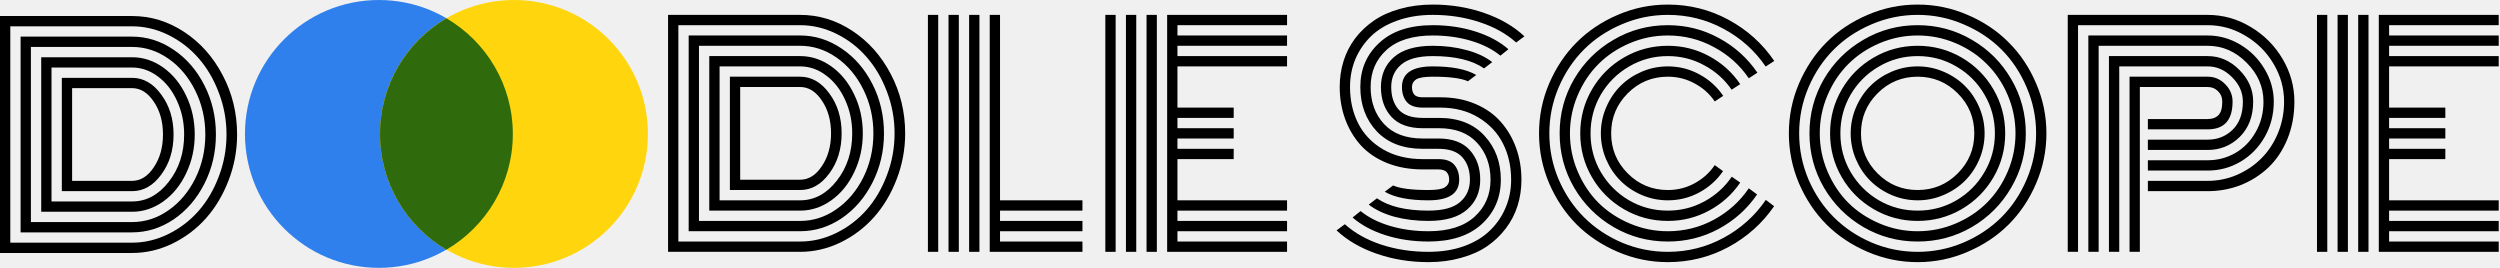
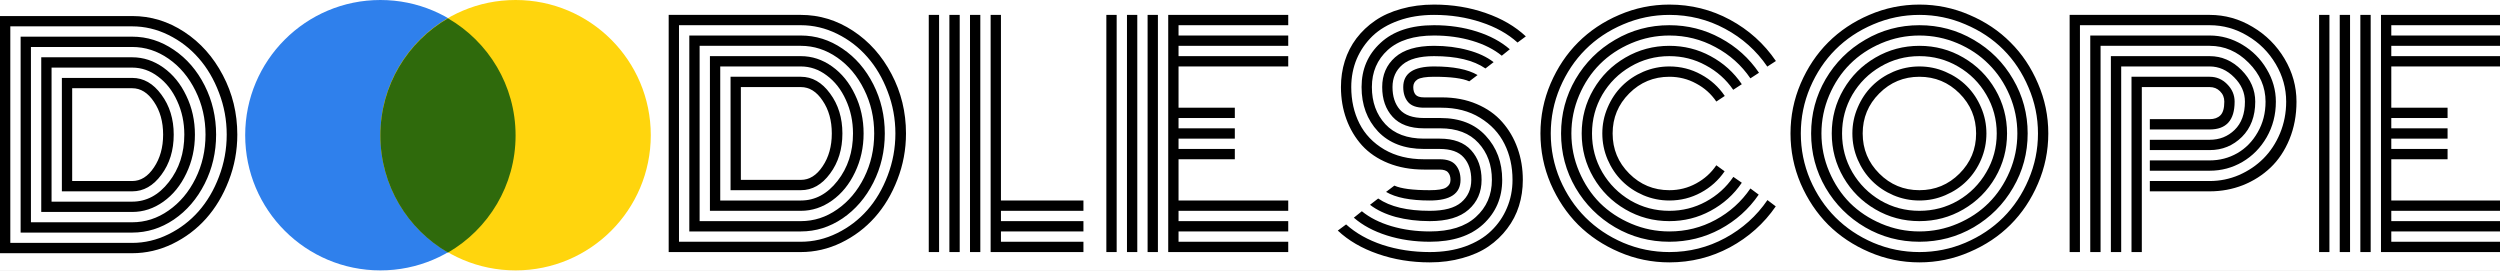
- <svg xmlns="http://www.w3.org/2000/svg" width="1092" height="117" viewBox="0 0 1092 117" fill="none">
-   <path d="M1034.56 110H1030.06V6.5H1034.56V110ZM1025.56 110H1021.06V6.5H1025.56V110ZM1016.56 110H1012.06V6.5H1016.56V110ZM1043.56 87.5H1091.44V92H1043.56V96.5H1091.44V101H1043.56V105.5H1091.44V110H1039.06V6.5H1091.44V11H1043.56V15.5H1091.44V20H1043.56V24.5H1091.44V29H1043.56V47H1068.12V51.5H1043.56V56H1068.12V60.5H1043.56V65H1068.12V69.5H1043.56V87.5Z" fill="black" />
-   <path d="M938.188 61H964.312C968.604 61 972.229 59.562 975.188 56.688C978.188 53.771 979.688 49.667 979.688 44.375C979.688 40.417 978.125 36.875 975 33.75C971.875 30.583 968.312 29 964.312 29H925.688V110H921.188V24.5H964.312C969.562 24.5 974.188 26.521 978.188 30.562C982.188 34.604 984.188 39.208 984.188 44.375C984.188 50.75 982.25 55.875 978.375 59.75C974.5 63.583 969.812 65.5 964.312 65.5H938.188V61ZM938.188 70H964.312C968.646 70 972.646 68.958 976.312 66.875C980.021 64.75 983 61.708 985.25 57.75C987.542 53.792 988.688 49.333 988.688 44.375C988.688 37.958 986.229 32.292 981.312 27.375C976.438 22.458 970.771 20 964.312 20H916.688V110H912.188V15.5H964.312C969.354 15.5 974.104 16.833 978.562 19.5C983.021 22.167 986.562 25.729 989.188 30.188C991.854 34.646 993.188 39.375 993.188 44.375C993.188 50.042 991.854 55.208 989.188 59.875C986.521 64.5 982.979 68.104 978.562 70.688C974.188 73.229 969.438 74.5 964.312 74.5H938.188V70ZM938.188 79H964.312C968.771 79 973.042 78.125 977.125 76.375C981.208 74.583 984.75 72.188 987.75 69.188C990.792 66.146 993.208 62.479 995 58.188C996.792 53.854 997.688 49.25 997.688 44.375C997.688 38.542 996.167 33.062 993.125 27.938C990.083 22.771 985.979 18.667 980.812 15.625C975.688 12.542 970.188 11 964.312 11H907.688V110H903.188V6.5H964.312C970.979 6.5 977.229 8.25 983.062 11.75C988.896 15.208 993.542 19.854 997 25.688C1000.46 31.521 1002.19 37.75 1002.19 44.375C1002.19 50.292 1001.17 55.75 999.125 60.75C997.083 65.708 994.333 69.833 990.875 73.125C987.417 76.417 983.396 78.979 978.812 80.812C974.229 82.604 969.396 83.5 964.312 83.5H938.188V79ZM934.688 110H930.188V33.5H964.312C967.271 33.5 969.812 34.583 971.938 36.75C974.104 38.917 975.188 41.458 975.188 44.375C975.188 52.458 971.562 56.5 964.312 56.5H938.188V52H964.312C966.312 52 967.875 51.438 969 50.312C970.125 49.188 970.688 47.208 970.688 44.375C970.688 42.542 970.062 41.021 968.812 39.812C967.604 38.604 966.104 38 964.312 38H934.688V110Z" fill="black" />
-   <path d="M820.125 40.75C815.292 45.583 812.875 51.417 812.875 58.25C812.875 65.083 815.292 70.917 820.125 75.75C824.958 80.583 830.792 83 837.625 83C844.458 83 850.292 80.583 855.125 75.75C859.958 70.917 862.375 65.083 862.375 58.25C862.375 51.417 859.958 45.583 855.125 40.75C850.292 35.917 844.458 33.5 837.625 33.5C830.792 33.5 824.958 35.917 820.125 40.75ZM810.688 69.625C809.146 66 808.375 62.208 808.375 58.25C808.375 54.292 809.146 50.521 810.688 46.938C812.229 43.312 814.312 40.188 816.938 37.562C819.562 34.938 822.667 32.854 826.25 31.312C829.875 29.771 833.667 29 837.625 29C841.583 29 845.354 29.771 848.938 31.312C852.562 32.854 855.688 34.938 858.312 37.562C860.938 40.188 863.021 43.312 864.562 46.938C866.104 50.521 866.875 54.292 866.875 58.25C866.875 62.208 866.104 66 864.562 69.625C863.021 73.208 860.938 76.312 858.312 78.938C855.688 81.562 852.562 83.646 848.938 85.188C845.354 86.729 841.583 87.5 837.625 87.5C833.667 87.5 829.875 86.729 826.25 85.188C822.667 83.646 819.562 81.562 816.938 78.938C814.312 76.312 812.229 73.208 810.688 69.625ZM808.375 41.312C805.375 46.479 803.875 52.125 803.875 58.25C803.875 64.375 805.375 70.021 808.375 75.188C811.417 80.354 815.521 84.458 820.688 87.5C825.854 90.5 831.5 92 837.625 92C843.75 92 849.396 90.5 854.562 87.5C859.729 84.458 863.812 80.354 866.812 75.188C869.854 70.021 871.375 64.375 871.375 58.25C871.375 52.125 869.854 46.479 866.812 41.312C863.812 36.146 859.729 32.062 854.562 29.062C849.396 26.021 843.75 24.5 837.625 24.5C831.5 24.5 825.854 26.021 820.688 29.062C815.521 32.062 811.417 36.146 808.375 41.312ZM804.5 77.438C801.083 71.562 799.375 65.167 799.375 58.25C799.375 51.333 801.083 44.938 804.5 39.062C807.917 33.188 812.562 28.542 818.438 25.125C824.312 21.708 830.708 20 837.625 20C844.542 20 850.938 21.708 856.812 25.125C862.688 28.542 867.333 33.188 870.75 39.062C874.167 44.938 875.875 51.333 875.875 58.25C875.875 65.167 874.167 71.562 870.75 77.438C867.333 83.312 862.688 87.958 856.812 91.375C850.938 94.792 844.542 96.5 837.625 96.5C830.708 96.5 824.312 94.792 818.438 91.375C812.562 87.958 807.917 83.312 804.5 77.438ZM798.25 41.625C796 46.917 794.875 52.458 794.875 58.25C794.875 64.042 796 69.583 798.25 74.875C800.5 80.167 803.521 84.729 807.312 88.562C811.146 92.354 815.708 95.375 821 97.625C826.292 99.875 831.833 101 837.625 101C843.417 101 848.958 99.875 854.25 97.625C859.542 95.375 864.083 92.354 867.875 88.562C871.708 84.729 874.75 80.167 877 74.875C879.25 69.583 880.375 64.042 880.375 58.25C880.375 52.458 879.25 46.917 877 41.625C874.75 36.333 871.708 31.792 867.875 28C864.083 24.167 859.542 21.125 854.25 18.875C848.958 16.625 843.417 15.5 837.625 15.5C831.833 15.5 826.292 16.625 821 18.875C815.708 21.125 811.146 24.167 807.312 28C803.521 31.792 800.5 36.333 798.25 41.625ZM796.688 81.938C792.479 74.688 790.375 66.792 790.375 58.25C790.375 49.708 792.479 41.812 796.688 34.562C800.938 27.312 806.688 21.583 813.938 17.375C821.188 13.125 829.083 11 837.625 11C846.167 11 854.062 13.125 861.312 17.375C868.562 21.583 874.292 27.312 878.5 34.562C882.75 41.812 884.875 49.708 884.875 58.25C884.875 66.792 882.75 74.688 878.5 81.938C874.292 89.188 868.562 94.938 861.312 99.188C854.062 103.396 846.167 105.5 837.625 105.5C829.083 105.5 821.188 103.396 813.938 99.188C806.688 94.938 800.938 89.188 796.688 81.938ZM789.938 38.188C787.229 44.562 785.875 51.25 785.875 58.25C785.875 65.25 787.229 71.958 789.938 78.375C792.688 84.75 796.375 90.25 801 94.875C805.625 99.5 811.125 103.188 817.5 105.938C823.917 108.646 830.625 110 837.625 110C844.625 110 851.312 108.646 857.688 105.938C864.104 103.188 869.625 99.5 874.25 94.875C878.875 90.25 882.542 84.75 885.25 78.375C888 71.958 889.375 65.25 889.375 58.25C889.375 51.25 888 44.562 885.25 38.188C882.542 31.771 878.875 26.25 874.25 21.625C869.625 17 864.104 13.333 857.688 10.625C851.312 7.875 844.625 6.5 837.625 6.5C830.625 6.5 823.917 7.875 817.5 10.625C811.125 13.333 805.625 17 801 21.625C796.375 26.25 792.688 31.771 789.938 38.188ZM785.812 80.125C782.854 73.167 781.375 65.875 781.375 58.25C781.375 50.625 782.854 43.354 785.812 36.438C788.812 29.479 792.812 23.5 797.812 18.5C802.854 13.458 808.833 9.458 815.75 6.5C822.708 3.5 830 2 837.625 2C845.25 2 852.521 3.5 859.438 6.5C866.396 9.458 872.375 13.458 877.375 18.5C882.417 23.5 886.417 29.479 889.375 36.438C892.375 43.354 893.875 50.625 893.875 58.25C893.875 65.875 892.375 73.167 889.375 80.125C886.417 87.042 882.417 93.021 877.375 98.062C872.375 103.062 866.396 107.042 859.438 110C852.521 113 845.25 114.5 837.625 114.5C830 114.5 822.708 113 815.75 110C808.833 107.042 802.854 103.062 797.812 98.062C792.812 93.021 788.812 87.042 785.812 80.125Z" fill="black" />
-   <path d="M752.688 41.875L749 44.312C746.75 40.979 743.812 38.354 740.188 36.438C736.604 34.479 732.708 33.5 728.5 33.5C721.667 33.5 715.833 35.917 711 40.75C706.167 45.583 703.75 51.417 703.75 58.25C703.75 65.083 706.167 70.917 711 75.75C715.833 80.583 721.667 83 728.5 83C732.708 83 736.604 82.021 740.188 80.062C743.812 78.104 746.75 75.458 749 72.125L752.625 74.75C749.958 78.667 746.5 81.771 742.25 84.062C738 86.354 733.417 87.5 728.5 87.5C724.542 87.5 720.75 86.729 717.125 85.188C713.542 83.646 710.438 81.562 707.812 78.938C705.188 76.312 703.104 73.208 701.562 69.625C700.021 66 699.25 62.208 699.25 58.25C699.25 54.292 700.021 50.521 701.562 46.938C703.104 43.312 705.188 40.188 707.812 37.562C710.438 34.938 713.542 32.854 717.125 31.312C720.75 29.771 724.542 29 728.5 29C733.458 29 738.062 30.167 742.312 32.5C746.562 34.792 750.021 37.917 752.688 41.875ZM760.125 36.75L756.375 39.188C753.292 34.688 749.292 31.125 744.375 28.5C739.5 25.833 734.208 24.5 728.5 24.5C722.375 24.5 716.729 26.021 711.562 29.062C706.396 32.062 702.292 36.146 699.25 41.312C696.25 46.479 694.75 52.125 694.75 58.25C694.75 64.375 696.25 70.021 699.25 75.188C702.292 80.354 706.396 84.458 711.562 87.5C716.729 90.5 722.375 92 728.5 92C734.208 92 739.521 90.667 744.438 88C749.354 85.333 753.354 81.729 756.438 77.188L760.125 79.75C756.625 84.917 752.083 89 746.5 92C740.958 95 734.958 96.5 728.5 96.5C721.583 96.5 715.188 94.792 709.312 91.375C703.438 87.958 698.792 83.312 695.375 77.438C691.958 71.562 690.25 65.167 690.25 58.25C690.25 51.333 691.958 44.938 695.375 39.062C698.792 33.188 703.438 28.542 709.312 25.125C715.188 21.708 721.583 20 728.5 20C734.958 20 740.958 21.5 746.5 24.5C752.083 27.5 756.625 31.583 760.125 36.75ZM767.625 31.75L763.875 34.188C759.958 28.438 754.875 23.896 748.625 20.562C742.417 17.188 735.708 15.5 728.5 15.5C722.708 15.5 717.167 16.625 711.875 18.875C706.583 21.125 702.021 24.167 698.188 28C694.396 31.792 691.375 36.333 689.125 41.625C686.875 46.917 685.75 52.458 685.75 58.25C685.75 64.042 686.875 69.583 689.125 74.875C691.375 80.167 694.396 84.729 698.188 88.562C702.021 92.354 706.583 95.375 711.875 97.625C717.167 99.875 722.708 101 728.5 101C735.75 101 742.479 99.312 748.688 95.938C754.896 92.562 759.958 88 763.875 82.25L767.5 84.938C763.167 91.271 757.562 96.292 750.688 100C743.854 103.667 736.458 105.5 728.5 105.5C719.958 105.5 712.062 103.396 704.812 99.188C697.562 94.938 691.812 89.188 687.562 81.938C683.354 74.688 681.25 66.792 681.25 58.25C681.25 49.708 683.354 41.812 687.562 34.562C691.812 27.312 697.562 21.583 704.812 17.375C712.062 13.125 719.958 11 728.5 11C736.5 11 743.938 12.875 750.812 16.625C757.688 20.333 763.292 25.375 767.625 31.75ZM775 26.625L771.25 29.062C766.5 22.104 760.354 16.604 752.812 12.562C745.312 8.521 737.208 6.5 728.5 6.5C721.5 6.5 714.792 7.875 708.375 10.625C702 13.333 696.5 17 691.875 21.625C687.25 26.25 683.562 31.771 680.812 38.188C678.104 44.562 676.75 51.25 676.75 58.25C676.75 65.25 678.104 71.958 680.812 78.375C683.562 84.75 687.25 90.25 691.875 94.875C696.5 99.5 702 103.188 708.375 105.938C714.792 108.646 721.5 110 728.5 110C737.208 110 745.333 107.958 752.875 103.875C760.417 99.792 766.562 94.271 771.312 87.312L774.938 90.062C769.771 97.562 763.104 103.521 754.938 107.938C746.771 112.312 737.958 114.5 728.5 114.5C720.875 114.5 713.583 113 706.625 110C699.708 107.042 693.729 103.062 688.688 98.062C683.688 93.021 679.688 87.042 676.688 80.125C673.729 73.167 672.25 65.875 672.25 58.25C672.25 50.625 673.729 43.354 676.688 36.438C679.688 29.479 683.688 23.5 688.688 18.5C693.729 13.458 699.708 9.458 706.625 6.5C713.583 3.5 720.875 2 728.5 2C738 2 746.833 4.208 755 8.625C763.167 13.042 769.833 19.042 775 26.625Z" fill="black" />
-   <path d="M629 47H621.438C618.229 47 615.917 46.188 614.5 44.562C613.083 42.896 612.375 40.708 612.375 38C612.375 32 616.854 29 625.812 29C634.229 29 640.562 30.25 644.812 32.75L641.188 35.5C638.271 34.167 633.146 33.5 625.812 33.5C622.229 33.5 619.812 33.896 618.562 34.688C617.354 35.479 616.75 36.583 616.75 38C616.75 39.417 617.083 40.521 617.75 41.312C618.417 42.104 619.646 42.5 621.438 42.5H629.188C634.812 42.5 639.875 43.458 644.375 45.375C648.917 47.292 652.646 49.917 655.562 53.25C658.479 56.542 660.708 60.354 662.25 64.688C663.792 68.979 664.562 73.583 664.562 78.5C664.562 82.5 664 86.292 662.875 89.875C661.75 93.458 660.042 96.75 657.75 99.75C655.5 102.75 652.771 105.354 649.562 107.562C646.396 109.729 642.604 111.417 638.188 112.625C633.812 113.875 629.062 114.5 623.938 114.5C615.896 114.5 608.354 113.271 601.312 110.812C594.312 108.396 588.479 105 583.812 100.625L587.438 97.938C591.688 101.771 597 104.75 603.375 106.875C609.792 108.958 616.646 110 623.938 110C629.646 110 634.792 109.188 639.375 107.562C644 105.896 647.792 103.625 650.75 100.75C653.75 97.875 656.042 94.542 657.625 90.75C659.25 86.958 660.062 82.875 660.062 78.5C660.062 72.708 658.896 67.479 656.562 62.812C654.229 58.104 650.667 54.292 645.875 51.375C641.125 48.458 635.5 47 629 47ZM621.438 51.5H628.562C637.021 51.5 643.625 54.083 648.375 59.25C653.167 64.417 655.562 70.833 655.562 78.5C655.562 86.292 652.792 92.75 647.25 97.875C641.708 102.958 633.938 105.5 623.938 105.5C617.271 105.5 611.042 104.583 605.25 102.75C599.458 100.917 594.646 98.333 590.812 95L594.312 92.188C597.729 94.979 602.021 97.146 607.188 98.688C612.396 100.229 617.979 101 623.938 101C632.729 101 639.438 98.896 644.062 94.688C648.729 90.479 651.062 85.083 651.062 78.5C651.062 72 649.104 66.625 645.188 62.375C641.312 58.125 635.75 56 628.5 56H621.438C615.354 56 610.792 54.333 607.75 51C604.708 47.667 603.188 43.333 603.188 38C603.188 32.667 605.062 28.333 608.812 25C612.604 21.667 618.271 20 625.812 20C631.104 20 636.021 20.625 640.562 21.875C645.104 23.083 648.854 24.833 651.812 27.125L648.25 29.875C643.042 26.292 635.562 24.5 625.812 24.5C619.521 24.5 614.917 25.75 612 28.25C609.125 30.708 607.688 33.958 607.688 38C607.688 42.083 608.75 45.354 610.875 47.812C613.042 50.271 616.562 51.5 621.438 51.5ZM621.438 60.5H628.312C634.396 60.5 638.958 62.188 642 65.562C645.042 68.938 646.562 73.25 646.562 78.5C646.562 83.833 644.667 88.167 640.875 91.5C637.125 94.833 631.479 96.5 623.938 96.5C618.646 96.5 613.708 95.896 609.125 94.688C604.583 93.438 600.833 91.667 597.875 89.375L601.438 86.625C606.646 90.208 614.146 92 623.938 92C630.229 92 634.812 90.771 637.688 88.312C640.604 85.812 642.062 82.542 642.062 78.5C642.062 74.458 640.979 71.208 638.812 68.75C636.646 66.25 633.125 65 628.25 65H621.438C612.896 65 606.208 62.458 601.375 57.375C596.583 52.25 594.188 45.792 594.188 38C594.188 30.208 596.958 23.771 602.5 18.688C608.042 13.562 615.812 11 625.812 11C632.479 11 638.688 11.917 644.438 13.75C650.229 15.583 655.042 18.167 658.875 21.5L655.375 24.312C651.958 21.521 647.667 19.354 642.5 17.812C637.333 16.271 631.771 15.5 625.812 15.5C617.021 15.5 610.292 17.604 605.625 21.812C601 26.021 598.688 31.417 598.688 38C598.688 44.542 600.646 49.938 604.562 54.188C608.479 58.396 614.104 60.5 621.438 60.5ZM621.438 69.5H628.312C631.521 69.5 633.833 70.333 635.25 72C636.667 73.667 637.375 75.833 637.375 78.5C637.375 84.5 632.896 87.5 623.938 87.5C615.479 87.5 609.125 86.25 604.875 83.75L608.5 81C611.417 82.333 616.562 83 623.938 83C627.521 83 629.917 82.604 631.125 81.812C632.375 81.021 633 79.917 633 78.5C633 77.125 632.646 76.042 631.938 75.25C631.271 74.417 630.021 74 628.188 74H621.438C615.688 74 610.479 73.062 605.812 71.188C601.188 69.312 597.375 66.729 594.375 63.438C591.417 60.146 589.146 56.333 587.562 52C585.979 47.667 585.188 43 585.188 38C585.188 34 585.75 30.208 586.875 26.625C588 23.042 589.688 19.75 591.938 16.75C594.229 13.75 596.958 11.167 600.125 9C603.333 6.792 607.125 5.083 611.5 3.875C615.917 2.625 620.688 2 625.812 2C633.854 2 641.375 3.229 648.375 5.688C655.375 8.104 661.208 11.5 665.875 15.875L662.25 18.562C658 14.729 652.688 11.771 646.312 9.688C639.938 7.562 633.104 6.5 625.812 6.5C620.104 6.5 614.938 7.333 610.312 9C605.729 10.625 601.938 12.875 598.938 15.75C595.979 18.625 593.688 21.958 592.062 25.75C590.479 29.542 589.688 33.625 589.688 38C589.688 43.875 590.875 49.167 593.25 53.875C595.625 58.583 599.25 62.375 604.125 65.25C609 68.083 614.771 69.5 621.438 69.5Z" fill="black" />
-   <path d="M505.312 110H500.812V6.5H505.312V110ZM496.312 110H491.812V6.5H496.312V110ZM487.312 110H482.812V6.5H487.312V110ZM514.312 87.5H562.188V92H514.312V96.5H562.188V101H514.312V105.5H562.188V110H509.812V6.5H562.188V11H514.312V15.5H562.188V20H514.312V24.5H562.188V29H514.312V47H538.875V51.5H514.312V56H538.875V60.5H514.312V65H538.875V69.5H514.312V87.5Z" fill="black" />
-   <path d="M405.312 6.5H409.812V110H405.312V6.5ZM432.312 6.5H436.812V87.5H472.812V92H436.812V96.5H472.812V101H436.812V105.5H472.812V110H432.312V6.5ZM423.312 6.5H427.812V110H423.312V6.5ZM414.312 6.5H418.812V110H414.312V6.5Z" fill="black" />
-   <path d="M318.812 83V33.5C318.812 33.5 329.042 33.5 349.5 33.5C354.458 33.5 358.708 35.938 362.25 40.812C365.833 45.646 367.625 51.458 367.625 58.25C367.625 65.083 365.833 70.917 362.25 75.75C358.708 80.583 354.458 83 349.5 83H318.812ZM323.312 78.5H349.5C353.208 78.5 356.375 76.521 359 72.562C361.667 68.604 363 63.833 363 58.25C363 52.625 361.667 47.854 359 43.938C356.375 39.979 353.208 38 349.5 38H323.312V78.5ZM314.312 87.5H349.5C355.708 87.5 361.042 84.646 365.5 78.938C370 73.188 372.25 66.292 372.25 58.25C372.25 52.958 371.208 48.062 369.125 43.562C367.083 39.062 364.312 35.521 360.812 32.938C357.354 30.312 353.583 29 349.5 29H314.312V87.5ZM309.812 92V24.5H349.5C354.375 24.5 358.917 26 363.125 29C367.333 32 370.667 36.104 373.125 41.312C375.625 46.479 376.875 52.125 376.875 58.25C376.875 64.333 375.625 69.979 373.125 75.188C370.667 80.396 367.333 84.5 363.125 87.5C358.917 90.5 354.375 92 349.5 92H309.812ZM305.312 96.5H349.5C355.208 96.5 360.5 94.792 365.375 91.375C370.292 87.958 374.208 83.312 377.125 77.438C380.042 71.562 381.5 65.167 381.5 58.25C381.5 51.375 380.042 45 377.125 39.125C374.208 33.208 370.292 28.542 365.375 25.125C360.458 21.708 355.167 20 349.5 20H305.312V96.5ZM300.812 101V15.5H349.5C356 15.5 362.062 17.417 367.688 21.25C373.312 25.042 377.792 30.229 381.125 36.812C384.458 43.396 386.125 50.542 386.125 58.25C386.125 65.958 384.458 73.104 381.125 79.688C377.792 86.271 373.312 91.479 367.688 95.312C362.062 99.104 356 101 349.5 101H300.812ZM296.312 105.5H349.5C354.958 105.5 360.229 104.25 365.312 101.75C370.396 99.25 374.792 95.896 378.5 91.688C382.208 87.479 385.167 82.458 387.375 76.625C389.625 70.75 390.75 64.625 390.75 58.25C390.75 51.875 389.625 45.771 387.375 39.938C385.167 34.104 382.208 29.083 378.5 24.875C374.792 20.625 370.396 17.25 365.312 14.75C360.229 12.25 354.958 11 349.5 11H296.312V105.5ZM349.5 110H291.812V6.5H349.5C357.625 6.5 365.208 8.812 372.25 13.438C379.292 18.062 384.896 24.354 389.062 32.312C393.271 40.271 395.375 48.917 395.375 58.25C395.375 65.25 394.125 71.958 391.625 78.375C389.167 84.75 385.875 90.25 381.75 94.875C377.625 99.5 372.729 103.188 367.062 105.938C361.438 108.646 355.583 110 349.5 110Z" fill="black" />
-   <path d="M27 83.5V34C27 34 37.229 34 57.688 34C62.646 34 66.896 36.438 70.438 41.312C74.021 46.146 75.812 51.958 75.812 58.75C75.812 65.583 74.021 71.417 70.438 76.25C66.896 81.083 62.646 83.5 57.688 83.5H27ZM31.5 79H57.688C61.396 79 64.562 77.021 67.188 73.062C69.854 69.104 71.188 64.333 71.188 58.75C71.188 53.125 69.854 48.354 67.188 44.438C64.562 40.479 61.396 38.5 57.688 38.5H31.5V79ZM22.5 88H57.688C63.896 88 69.229 85.146 73.688 79.438C78.188 73.688 80.438 66.792 80.438 58.75C80.438 53.458 79.396 48.562 77.312 44.062C75.271 39.562 72.5 36.021 69 33.438C65.542 30.812 61.771 29.5 57.688 29.5H22.5V88ZM18 92.5V25H57.688C62.562 25 67.104 26.5 71.312 29.5C75.521 32.5 78.854 36.604 81.312 41.812C83.812 46.979 85.062 52.625 85.062 58.75C85.062 64.833 83.812 70.479 81.312 75.688C78.854 80.896 75.521 85 71.312 88C67.104 91 62.562 92.5 57.688 92.5H18ZM13.5 97H57.688C63.396 97 68.688 95.292 73.562 91.875C78.479 88.458 82.396 83.812 85.312 77.938C88.229 72.062 89.688 65.667 89.688 58.75C89.688 51.875 88.229 45.5 85.312 39.625C82.396 33.708 78.479 29.042 73.562 25.625C68.646 22.208 63.354 20.5 57.688 20.5H13.5V97ZM9 101.5V16H57.688C64.188 16 70.25 17.917 75.875 21.75C81.5 25.542 85.979 30.729 89.312 37.312C92.646 43.896 94.312 51.042 94.312 58.75C94.312 66.458 92.646 73.604 89.312 80.188C85.979 86.771 81.5 91.979 75.875 95.812C70.25 99.604 64.188 101.5 57.688 101.5H9ZM4.5 106H57.688C63.146 106 68.417 104.75 73.5 102.25C78.583 99.75 82.979 96.396 86.688 92.188C90.396 87.979 93.354 82.958 95.562 77.125C97.812 71.25 98.938 65.125 98.938 58.75C98.938 52.375 97.812 46.271 95.562 40.438C93.354 34.604 90.396 29.583 86.688 25.375C82.979 21.125 78.583 17.75 73.5 15.25C68.417 12.75 63.146 11.5 57.688 11.5H4.5V106ZM57.688 110.5H0V7H57.688C65.812 7 73.396 9.312 80.438 13.938C87.479 18.562 93.083 24.854 97.25 32.812C101.458 40.771 103.562 49.417 103.562 58.75C103.562 65.75 102.312 72.458 99.812 78.875C97.354 85.25 94.062 90.75 89.938 95.375C85.812 100 80.917 103.688 75.25 106.438C69.625 109.146 63.771 110.5 57.688 110.5Z" fill="black" />
-   <path d="M224 58.5C224 90.809 197.809 117 165.5 117C133.191 117 107 90.809 107 58.5C107 26.191 133.191 0 165.5 0C197.809 0 224 26.191 224 58.5Z" fill="#2F80EC" />
-   <path d="M283 58.5C283 90.809 256.809 117 224.5 117C192.191 117 166 90.809 166 58.5C166 26.191 192.191 0 224.5 0C256.809 0 283 26.191 283 58.5Z" fill="#FFD50D" />
-   <path d="M195 109.057C212.348 98.907 224 80.078 224 58.528C224 36.978 212.348 18.15 195 8C177.652 18.15 166 36.978 166 58.528C166 80.078 177.652 98.907 195 109.057Z" fill="#2F6A0C" />
+ <svg xmlns="http://www.w3.org/2000/svg" width="1091" height="118" viewBox="0 0 1091 118" fill="none">
+   <g clip-path="url(#clip0_2267_252)">
+     <rect width="1091" height="118" fill="white" />
+     <path d="M1034.56 110H1030.06V6.5H1034.56V110ZM1025.56 110H1021.06V6.5H1025.56V110ZM1016.56 110H1012.06V6.5H1016.56V110ZM1043.56 87.5H1091.44V92H1043.56V96.5H1091.44V101H1043.56V105.5H1091.44V110H1039.06V6.5H1091.44V11H1043.56V15.5H1091.44V20H1043.56V24.5H1091.44V29H1043.56V47H1068.12V51.5H1043.56V56H1068.12V60.5H1043.56V65H1068.12V69.5H1043.56V87.5Z" fill="black" />
+     <path d="M938.188 61H964.312C968.604 61 972.229 59.562 975.188 56.688C978.188 53.771 979.688 49.667 979.688 44.375C979.688 40.417 978.125 36.875 975 33.75C971.875 30.583 968.312 29 964.312 29H925.688V110H921.188V24.5H964.312C969.562 24.5 974.188 26.521 978.188 30.562C982.188 34.604 984.188 39.208 984.188 44.375C984.188 50.75 982.25 55.875 978.375 59.75C974.5 63.583 969.812 65.5 964.312 65.5H938.188V61ZM938.188 70H964.312C968.646 70 972.646 68.958 976.312 66.875C980.021 64.75 983 61.708 985.25 57.75C987.542 53.792 988.688 49.333 988.688 44.375C988.688 37.958 986.229 32.292 981.312 27.375C976.438 22.458 970.771 20 964.312 20H916.688V110H912.188V15.5H964.312C969.354 15.5 974.104 16.833 978.562 19.5C983.021 22.167 986.562 25.729 989.188 30.188C991.854 34.646 993.188 39.375 993.188 44.375C993.188 50.042 991.854 55.208 989.188 59.875C986.521 64.5 982.979 68.104 978.562 70.688C974.188 73.229 969.438 74.5 964.312 74.5H938.188V70ZM938.188 79H964.312C968.771 79 973.042 78.125 977.125 76.375C981.208 74.583 984.75 72.188 987.75 69.188C990.792 66.146 993.208 62.479 995 58.188C996.792 53.854 997.688 49.25 997.688 44.375C997.688 38.542 996.167 33.062 993.125 27.938C990.083 22.771 985.979 18.667 980.812 15.625C975.688 12.542 970.188 11 964.312 11H907.688V110H903.188V6.5H964.312C970.979 6.5 977.229 8.25 983.062 11.75C988.896 15.208 993.542 19.854 997 25.688C1000.46 31.521 1002.19 37.75 1002.19 44.375C1002.19 50.292 1001.17 55.75 999.125 60.75C997.083 65.708 994.333 69.833 990.875 73.125C987.417 76.417 983.396 78.979 978.812 80.812C974.229 82.604 969.396 83.5 964.312 83.5H938.188V79ZM934.688 110H930.188V33.5H964.312C967.271 33.5 969.812 34.583 971.938 36.75C974.104 38.917 975.188 41.458 975.188 44.375C975.188 52.458 971.562 56.5 964.312 56.5H938.188V52H964.312C966.312 52 967.875 51.438 969 50.312C970.125 49.188 970.688 47.208 970.688 44.375C970.688 42.542 970.062 41.021 968.812 39.812C967.604 38.604 966.104 38 964.312 38H934.688V110Z" fill="black" />
+     <path d="M820.125 40.75C815.292 45.583 812.875 51.417 812.875 58.25C812.875 65.083 815.292 70.917 820.125 75.75C824.958 80.583 830.792 83 837.625 83C844.458 83 850.292 80.583 855.125 75.75C859.958 70.917 862.375 65.083 862.375 58.25C862.375 51.417 859.958 45.583 855.125 40.75C850.292 35.917 844.458 33.5 837.625 33.5C830.792 33.5 824.958 35.917 820.125 40.75ZM810.688 69.625C809.146 66 808.375 62.208 808.375 58.25C808.375 54.292 809.146 50.521 810.688 46.938C812.229 43.312 814.312 40.188 816.938 37.562C819.562 34.938 822.667 32.854 826.25 31.312C829.875 29.771 833.667 29 837.625 29C841.583 29 845.354 29.771 848.938 31.312C852.562 32.854 855.688 34.938 858.312 37.562C860.938 40.188 863.021 43.312 864.562 46.938C866.104 50.521 866.875 54.292 866.875 58.25C866.875 62.208 866.104 66 864.562 69.625C863.021 73.208 860.938 76.312 858.312 78.938C855.688 81.562 852.562 83.646 848.938 85.188C845.354 86.729 841.583 87.5 837.625 87.5C833.667 87.5 829.875 86.729 826.25 85.188C822.667 83.646 819.562 81.562 816.938 78.938C814.312 76.312 812.229 73.208 810.688 69.625ZM808.375 41.312C805.375 46.479 803.875 52.125 803.875 58.25C803.875 64.375 805.375 70.021 808.375 75.188C811.417 80.354 815.521 84.458 820.688 87.5C825.854 90.5 831.5 92 837.625 92C843.75 92 849.396 90.5 854.562 87.5C859.729 84.458 863.812 80.354 866.812 75.188C869.854 70.021 871.375 64.375 871.375 58.25C871.375 52.125 869.854 46.479 866.812 41.312C863.812 36.146 859.729 32.062 854.562 29.062C849.396 26.021 843.75 24.5 837.625 24.5C831.5 24.5 825.854 26.021 820.688 29.062C815.521 32.062 811.417 36.146 808.375 41.312ZM804.5 77.438C801.083 71.562 799.375 65.167 799.375 58.25C799.375 51.333 801.083 44.938 804.5 39.062C807.917 33.188 812.562 28.542 818.438 25.125C824.312 21.708 830.708 20 837.625 20C844.542 20 850.938 21.708 856.812 25.125C862.688 28.542 867.333 33.188 870.75 39.062C874.167 44.938 875.875 51.333 875.875 58.25C875.875 65.167 874.167 71.562 870.75 77.438C867.333 83.312 862.688 87.958 856.812 91.375C850.938 94.792 844.542 96.5 837.625 96.5C830.708 96.5 824.312 94.792 818.438 91.375C812.562 87.958 807.917 83.312 804.5 77.438ZM798.25 41.625C796 46.917 794.875 52.458 794.875 58.25C794.875 64.042 796 69.583 798.25 74.875C800.5 80.167 803.521 84.729 807.312 88.562C811.146 92.354 815.708 95.375 821 97.625C826.292 99.875 831.833 101 837.625 101C843.417 101 848.958 99.875 854.25 97.625C859.542 95.375 864.083 92.354 867.875 88.562C871.708 84.729 874.75 80.167 877 74.875C879.25 69.583 880.375 64.042 880.375 58.25C880.375 52.458 879.25 46.917 877 41.625C874.75 36.333 871.708 31.792 867.875 28C864.083 24.167 859.542 21.125 854.25 18.875C848.958 16.625 843.417 15.5 837.625 15.5C831.833 15.5 826.292 16.625 821 18.875C815.708 21.125 811.146 24.167 807.312 28C803.521 31.792 800.5 36.333 798.25 41.625ZM796.688 81.938C792.479 74.688 790.375 66.792 790.375 58.25C790.375 49.708 792.479 41.812 796.688 34.562C800.938 27.312 806.688 21.583 813.938 17.375C821.188 13.125 829.083 11 837.625 11C846.167 11 854.062 13.125 861.312 17.375C868.562 21.583 874.292 27.312 878.5 34.562C882.75 41.812 884.875 49.708 884.875 58.25C884.875 66.792 882.75 74.688 878.5 81.938C874.292 89.188 868.562 94.938 861.312 99.188C854.062 103.396 846.167 105.5 837.625 105.5C829.083 105.5 821.188 103.396 813.938 99.188C806.688 94.938 800.938 89.188 796.688 81.938ZM789.938 38.188C787.229 44.562 785.875 51.25 785.875 58.25C785.875 65.25 787.229 71.958 789.938 78.375C792.688 84.75 796.375 90.25 801 94.875C805.625 99.5 811.125 103.188 817.5 105.938C823.917 108.646 830.625 110 837.625 110C844.625 110 851.312 108.646 857.688 105.938C864.104 103.188 869.625 99.5 874.25 94.875C878.875 90.25 882.542 84.75 885.25 78.375C888 71.958 889.375 65.25 889.375 58.25C889.375 51.25 888 44.562 885.25 38.188C882.542 31.771 878.875 26.25 874.25 21.625C869.625 17 864.104 13.333 857.688 10.625C851.312 7.875 844.625 6.5 837.625 6.5C830.625 6.5 823.917 7.875 817.5 10.625C811.125 13.333 805.625 17 801 21.625C796.375 26.25 792.688 31.771 789.938 38.188ZM785.812 80.125C782.854 73.167 781.375 65.875 781.375 58.25C781.375 50.625 782.854 43.354 785.812 36.438C788.812 29.479 792.812 23.5 797.812 18.5C802.854 13.458 808.833 9.458 815.75 6.5C822.708 3.5 830 2 837.625 2C845.25 2 852.521 3.5 859.438 6.5C866.396 9.458 872.375 13.458 877.375 18.5C882.417 23.5 886.417 29.479 889.375 36.438C892.375 43.354 893.875 50.625 893.875 58.25C893.875 65.875 892.375 73.167 889.375 80.125C886.417 87.042 882.417 93.021 877.375 98.062C872.375 103.062 866.396 107.042 859.438 110C852.521 113 845.25 114.5 837.625 114.5C830 114.5 822.708 113 815.75 110C808.833 107.042 802.854 103.062 797.812 98.062C792.812 93.021 788.812 87.042 785.812 80.125Z" fill="black" />
+     <path d="M752.688 41.875L749 44.312C746.75 40.979 743.812 38.354 740.188 36.438C736.604 34.479 732.708 33.5 728.5 33.5C721.667 33.5 715.833 35.917 711 40.75C706.167 45.583 703.75 51.417 703.75 58.25C703.75 65.083 706.167 70.917 711 75.75C715.833 80.583 721.667 83 728.5 83C732.708 83 736.604 82.021 740.188 80.062C743.812 78.104 746.75 75.458 749 72.125L752.625 74.75C749.958 78.667 746.5 81.771 742.25 84.062C738 86.354 733.417 87.5 728.5 87.5C724.542 87.5 720.75 86.729 717.125 85.188C713.542 83.646 710.438 81.562 707.812 78.938C705.188 76.312 703.104 73.208 701.562 69.625C700.021 66 699.25 62.208 699.25 58.25C699.25 54.292 700.021 50.521 701.562 46.938C703.104 43.312 705.188 40.188 707.812 37.562C710.438 34.938 713.542 32.854 717.125 31.312C720.75 29.771 724.542 29 728.5 29C733.458 29 738.062 30.167 742.312 32.5C746.562 34.792 750.021 37.917 752.688 41.875ZM760.125 36.75L756.375 39.188C753.292 34.688 749.292 31.125 744.375 28.5C739.5 25.833 734.208 24.5 728.5 24.5C722.375 24.5 716.729 26.021 711.562 29.062C706.396 32.062 702.292 36.146 699.25 41.312C696.25 46.479 694.75 52.125 694.75 58.25C694.75 64.375 696.25 70.021 699.25 75.188C702.292 80.354 706.396 84.458 711.562 87.5C716.729 90.5 722.375 92 728.5 92C734.208 92 739.521 90.667 744.438 88C749.354 85.333 753.354 81.729 756.438 77.188L760.125 79.75C756.625 84.917 752.083 89 746.5 92C740.958 95 734.958 96.5 728.5 96.5C721.583 96.5 715.188 94.792 709.312 91.375C703.438 87.958 698.792 83.312 695.375 77.438C691.958 71.562 690.25 65.167 690.25 58.25C690.25 51.333 691.958 44.938 695.375 39.062C698.792 33.188 703.438 28.542 709.312 25.125C715.188 21.708 721.583 20 728.5 20C734.958 20 740.958 21.5 746.5 24.5C752.083 27.5 756.625 31.583 760.125 36.75ZM767.625 31.75L763.875 34.188C759.958 28.438 754.875 23.896 748.625 20.562C742.417 17.188 735.708 15.5 728.5 15.5C722.708 15.5 717.167 16.625 711.875 18.875C706.583 21.125 702.021 24.167 698.188 28C694.396 31.792 691.375 36.333 689.125 41.625C686.875 46.917 685.75 52.458 685.75 58.25C685.75 64.042 686.875 69.583 689.125 74.875C691.375 80.167 694.396 84.729 698.188 88.562C702.021 92.354 706.583 95.375 711.875 97.625C717.167 99.875 722.708 101 728.5 101C735.75 101 742.479 99.312 748.688 95.938C754.896 92.562 759.958 88 763.875 82.25L767.5 84.938C763.167 91.271 757.562 96.292 750.688 100C743.854 103.667 736.458 105.5 728.5 105.5C719.958 105.5 712.062 103.396 704.812 99.188C697.562 94.938 691.812 89.188 687.562 81.938C683.354 74.688 681.25 66.792 681.25 58.25C681.25 49.708 683.354 41.812 687.562 34.562C691.812 27.312 697.562 21.583 704.812 17.375C712.062 13.125 719.958 11 728.5 11C736.5 11 743.938 12.875 750.812 16.625C757.688 20.333 763.292 25.375 767.625 31.75ZM775 26.625L771.25 29.062C766.5 22.104 760.354 16.604 752.812 12.562C745.312 8.521 737.208 6.5 728.5 6.5C721.5 6.5 714.792 7.875 708.375 10.625C702 13.333 696.5 17 691.875 21.625C687.25 26.25 683.562 31.771 680.812 38.188C678.104 44.562 676.75 51.25 676.75 58.25C676.75 65.25 678.104 71.958 680.812 78.375C683.562 84.75 687.25 90.25 691.875 94.875C696.5 99.5 702 103.188 708.375 105.938C714.792 108.646 721.5 110 728.5 110C737.208 110 745.333 107.958 752.875 103.875C760.417 99.792 766.562 94.271 771.312 87.312L774.938 90.062C769.771 97.562 763.104 103.521 754.938 107.938C746.771 112.312 737.958 114.5 728.5 114.5C720.875 114.5 713.583 113 706.625 110C699.708 107.042 693.729 103.062 688.688 98.062C683.688 93.021 679.688 87.042 676.688 80.125C673.729 73.167 672.25 65.875 672.25 58.25C672.25 50.625 673.729 43.354 676.688 36.438C679.688 29.479 683.688 23.5 688.688 18.5C693.729 13.458 699.708 9.458 706.625 6.5C713.583 3.5 720.875 2 728.5 2C738 2 746.833 4.208 755 8.625C763.167 13.042 769.833 19.042 775 26.625Z" fill="black" />
+     <path d="M629 47H621.438C618.229 47 615.917 46.188 614.5 44.562C613.083 42.896 612.375 40.708 612.375 38C612.375 32 616.854 29 625.812 29C634.229 29 640.562 30.25 644.812 32.75L641.188 35.5C638.271 34.167 633.146 33.5 625.812 33.5C622.229 33.5 619.812 33.896 618.562 34.688C617.354 35.479 616.75 36.583 616.75 38C616.75 39.417 617.083 40.521 617.75 41.312C618.417 42.104 619.646 42.5 621.438 42.5H629.188C634.812 42.5 639.875 43.458 644.375 45.375C648.917 47.292 652.646 49.917 655.562 53.25C658.479 56.542 660.708 60.354 662.25 64.688C663.792 68.979 664.562 73.583 664.562 78.5C664.562 82.5 664 86.292 662.875 89.875C661.75 93.458 660.042 96.75 657.75 99.75C655.5 102.75 652.771 105.354 649.562 107.562C646.396 109.729 642.604 111.417 638.188 112.625C633.812 113.875 629.062 114.5 623.938 114.5C615.896 114.5 608.354 113.271 601.312 110.812C594.312 108.396 588.479 105 583.812 100.625L587.438 97.938C591.688 101.771 597 104.75 603.375 106.875C609.792 108.958 616.646 110 623.938 110C629.646 110 634.792 109.188 639.375 107.562C644 105.896 647.792 103.625 650.75 100.75C653.75 97.875 656.042 94.542 657.625 90.75C659.25 86.958 660.062 82.875 660.062 78.5C660.062 72.708 658.896 67.479 656.562 62.812C654.229 58.104 650.667 54.292 645.875 51.375C641.125 48.458 635.5 47 629 47ZM621.438 51.5H628.562C637.021 51.5 643.625 54.083 648.375 59.25C653.167 64.417 655.562 70.833 655.562 78.5C655.562 86.292 652.792 92.75 647.25 97.875C641.708 102.958 633.938 105.5 623.938 105.5C617.271 105.5 611.042 104.583 605.25 102.75C599.458 100.917 594.646 98.333 590.812 95L594.312 92.188C597.729 94.979 602.021 97.146 607.188 98.688C612.396 100.229 617.979 101 623.938 101C632.729 101 639.438 98.896 644.062 94.688C648.729 90.479 651.062 85.083 651.062 78.5C651.062 72 649.104 66.625 645.188 62.375C641.312 58.125 635.75 56 628.5 56H621.438C615.354 56 610.792 54.333 607.75 51C604.708 47.667 603.188 43.333 603.188 38C603.188 32.667 605.062 28.333 608.812 25C612.604 21.667 618.271 20 625.812 20C631.104 20 636.021 20.625 640.562 21.875C645.104 23.083 648.854 24.833 651.812 27.125L648.25 29.875C643.042 26.292 635.562 24.5 625.812 24.5C619.521 24.5 614.917 25.75 612 28.25C609.125 30.708 607.688 33.958 607.688 38C607.688 42.083 608.75 45.354 610.875 47.812C613.042 50.271 616.562 51.5 621.438 51.5ZM621.438 60.5H628.312C634.396 60.5 638.958 62.188 642 65.562C645.042 68.938 646.562 73.25 646.562 78.5C646.562 83.833 644.667 88.167 640.875 91.5C637.125 94.833 631.479 96.5 623.938 96.5C618.646 96.5 613.708 95.896 609.125 94.688C604.583 93.438 600.833 91.667 597.875 89.375L601.438 86.625C606.646 90.208 614.146 92 623.938 92C630.229 92 634.812 90.771 637.688 88.312C640.604 85.812 642.062 82.542 642.062 78.5C642.062 74.458 640.979 71.208 638.812 68.75C636.646 66.25 633.125 65 628.25 65H621.438C612.896 65 606.208 62.458 601.375 57.375C596.583 52.25 594.188 45.792 594.188 38C594.188 30.208 596.958 23.771 602.5 18.688C608.042 13.562 615.812 11 625.812 11C632.479 11 638.688 11.917 644.438 13.75C650.229 15.583 655.042 18.167 658.875 21.5L655.375 24.312C651.958 21.521 647.667 19.354 642.5 17.812C637.333 16.271 631.771 15.5 625.812 15.5C617.021 15.5 610.292 17.604 605.625 21.812C601 26.021 598.688 31.417 598.688 38C598.688 44.542 600.646 49.938 604.562 54.188C608.479 58.396 614.104 60.5 621.438 60.5ZM621.438 69.5H628.312C631.521 69.5 633.833 70.333 635.25 72C636.667 73.667 637.375 75.833 637.375 78.5C637.375 84.5 632.896 87.5 623.938 87.5C615.479 87.5 609.125 86.25 604.875 83.75L608.5 81C611.417 82.333 616.562 83 623.938 83C627.521 83 629.917 82.604 631.125 81.812C632.375 81.021 633 79.917 633 78.5C633 77.125 632.646 76.042 631.938 75.25C631.271 74.417 630.021 74 628.188 74H621.438C615.688 74 610.479 73.062 605.812 71.188C601.188 69.312 597.375 66.729 594.375 63.438C591.417 60.146 589.146 56.333 587.562 52C585.979 47.667 585.188 43 585.188 38C585.188 34 585.75 30.208 586.875 26.625C588 23.042 589.688 19.75 591.938 16.75C594.229 13.75 596.958 11.167 600.125 9C603.333 6.792 607.125 5.083 611.5 3.875C615.917 2.625 620.688 2 625.812 2C633.854 2 641.375 3.229 648.375 5.688C655.375 8.104 661.208 11.5 665.875 15.875L662.25 18.562C658 14.729 652.688 11.771 646.312 9.688C639.938 7.562 633.104 6.5 625.812 6.5C620.104 6.5 614.938 7.333 610.312 9C605.729 10.625 601.938 12.875 598.938 15.75C595.979 18.625 593.688 21.958 592.062 25.75C590.479 29.542 589.688 33.625 589.688 38C589.688 43.875 590.875 49.167 593.25 53.875C595.625 58.583 599.25 62.375 604.125 65.25C609 68.083 614.771 69.5 621.438 69.5Z" fill="black" />
+     <path d="M505.312 110H500.812V6.5H505.312V110ZM496.312 110H491.812V6.5H496.312V110ZM487.312 110H482.812V6.5H487.312V110ZM514.312 87.5H562.188V92H514.312V96.5H562.188V101H514.312V105.5H562.188V110H509.812V6.5H562.188V11H514.312V15.5H562.188V20H514.312V24.5H562.188V29H514.312V47H538.875V51.5H514.312V56H538.875V60.5H514.312V65H538.875V69.5H514.312V87.5Z" fill="black" />
+     <path d="M405.312 6.5H409.812V110H405.312V6.5ZM432.312 6.5H436.812V87.5H472.812V92H436.812V96.5H472.812V101H436.812V105.5H472.812V110H432.312V6.5ZM423.312 6.5H427.812V110H423.312V6.5ZM414.312 6.5H418.812V110H414.312V6.5Z" fill="black" />
+     <path d="M318.812 83V33.5C318.812 33.5 329.042 33.5 349.5 33.5C354.458 33.5 358.708 35.938 362.25 40.812C365.833 45.646 367.625 51.458 367.625 58.25C367.625 65.083 365.833 70.917 362.25 75.75C358.708 80.583 354.458 83 349.5 83H318.812ZM323.312 78.5H349.5C353.208 78.5 356.375 76.521 359 72.562C361.667 68.604 363 63.833 363 58.25C363 52.625 361.667 47.854 359 43.938C356.375 39.979 353.208 38 349.5 38H323.312V78.5ZM314.312 87.5H349.5C355.708 87.5 361.042 84.646 365.5 78.938C370 73.188 372.25 66.292 372.25 58.25C372.25 52.958 371.208 48.062 369.125 43.562C367.083 39.062 364.312 35.521 360.812 32.938C357.354 30.312 353.583 29 349.5 29H314.312V87.5ZM309.812 92V24.5H349.5C354.375 24.5 358.917 26 363.125 29C367.333 32 370.667 36.104 373.125 41.312C375.625 46.479 376.875 52.125 376.875 58.25C376.875 64.333 375.625 69.979 373.125 75.188C370.667 80.396 367.333 84.5 363.125 87.5C358.917 90.5 354.375 92 349.5 92H309.812ZM305.312 96.5H349.5C355.208 96.5 360.5 94.792 365.375 91.375C370.292 87.958 374.208 83.312 377.125 77.438C380.042 71.562 381.5 65.167 381.5 58.25C381.5 51.375 380.042 45 377.125 39.125C374.208 33.208 370.292 28.542 365.375 25.125C360.458 21.708 355.167 20 349.5 20H305.312V96.5ZM300.812 101V15.5H349.5C356 15.5 362.062 17.417 367.688 21.25C373.312 25.042 377.792 30.229 381.125 36.812C384.458 43.396 386.125 50.542 386.125 58.25C386.125 65.958 384.458 73.104 381.125 79.688C377.792 86.271 373.312 91.479 367.688 95.312C362.062 99.104 356 101 349.5 101H300.812ZM296.312 105.5H349.5C354.958 105.5 360.229 104.25 365.312 101.75C370.396 99.25 374.792 95.896 378.5 91.688C382.208 87.479 385.167 82.458 387.375 76.625C389.625 70.75 390.75 64.625 390.75 58.25C390.75 51.875 389.625 45.771 387.375 39.938C385.167 34.104 382.208 29.083 378.5 24.875C374.792 20.625 370.396 17.25 365.312 14.75C360.229 12.25 354.958 11 349.5 11H296.312V105.5ZM349.5 110H291.812V6.5H349.5C357.625 6.5 365.208 8.812 372.25 13.438C379.292 18.062 384.896 24.354 389.062 32.312C393.271 40.271 395.375 48.917 395.375 58.25C395.375 65.25 394.125 71.958 391.625 78.375C389.167 84.75 385.875 90.25 381.75 94.875C377.625 99.5 372.729 103.188 367.062 105.938C361.438 108.646 355.583 110 349.5 110Z" fill="black" />
+     <path d="M27 83.5V34C27 34 37.229 34 57.688 34C62.646 34 66.896 36.438 70.438 41.312C74.021 46.146 75.812 51.958 75.812 58.75C75.812 65.583 74.021 71.417 70.438 76.25C66.896 81.083 62.646 83.5 57.688 83.5H27ZM31.5 79H57.688C61.396 79 64.562 77.021 67.188 73.062C69.854 69.104 71.188 64.333 71.188 58.75C71.188 53.125 69.854 48.354 67.188 44.438C64.562 40.479 61.396 38.5 57.688 38.5H31.5V79ZM22.5 88H57.688C63.896 88 69.229 85.146 73.688 79.438C78.188 73.688 80.438 66.792 80.438 58.75C80.438 53.458 79.396 48.562 77.312 44.062C75.271 39.562 72.5 36.021 69 33.438C65.542 30.812 61.771 29.5 57.688 29.5H22.5V88ZM18 92.5V25H57.688C62.562 25 67.104 26.5 71.312 29.5C75.521 32.5 78.854 36.604 81.312 41.812C83.812 46.979 85.062 52.625 85.062 58.75C85.062 64.833 83.812 70.479 81.312 75.688C78.854 80.896 75.521 85 71.312 88C67.104 91 62.562 92.5 57.688 92.5H18ZM13.5 97H57.688C63.396 97 68.688 95.292 73.562 91.875C78.479 88.458 82.396 83.812 85.312 77.938C88.229 72.062 89.688 65.667 89.688 58.75C89.688 51.875 88.229 45.5 85.312 39.625C82.396 33.708 78.479 29.042 73.562 25.625C68.646 22.208 63.354 20.5 57.688 20.5H13.5V97ZM9 101.5V16H57.688C64.188 16 70.25 17.917 75.875 21.75C81.5 25.542 85.979 30.729 89.312 37.312C92.646 43.896 94.312 51.042 94.312 58.75C94.312 66.458 92.646 73.604 89.312 80.188C85.979 86.771 81.5 91.979 75.875 95.812C70.25 99.604 64.188 101.5 57.688 101.5H9ZM4.5 106H57.688C63.146 106 68.417 104.75 73.5 102.25C78.583 99.75 82.979 96.396 86.688 92.188C90.396 87.979 93.354 82.958 95.562 77.125C97.812 71.25 98.938 65.125 98.938 58.75C98.938 52.375 97.812 46.271 95.562 40.438C93.354 34.604 90.396 29.583 86.688 25.375C82.979 21.125 78.583 17.75 73.5 15.25C68.417 12.75 63.146 11.5 57.688 11.5H4.5V106ZM57.688 110.5H0V7H57.688C65.812 7 73.396 9.312 80.438 13.938C87.479 18.562 93.083 24.854 97.25 32.812C101.458 40.771 103.562 49.417 103.562 58.75C103.562 65.75 102.312 72.458 99.812 78.875C97.354 85.25 94.062 90.75 89.938 95.375C85.812 100 80.917 103.688 75.25 106.438C69.625 109.146 63.771 110.5 57.688 110.5Z" fill="black" />
+     <path d="M225 59C225 91.585 198.585 118 166 118C133.415 118 107 91.585 107 59C107 26.415 133.415 0 166 0C198.585 0 225 26.415 225 59Z" fill="#2F80EC" />
+     <path d="M284 59C284 91.585 257.585 118 225 118C192.415 118 166 91.585 166 59C166 26.415 192.415 0 225 0C257.585 0 284 26.415 284 59Z" fill="#FFD50D" />
+     <path d="M195.5 110.214C213.135 100.012 225 80.945 225 59.107C225 37.269 213.135 18.201 195.5 8C177.865 18.201 166 37.269 166 59.107C166 80.945 177.865 100.012 195.5 110.214Z" fill="#2F6A0C" />
+   </g>
+   <defs>
+     <clipPath id="clip0_2267_252">
+       <rect width="1091" height="118" fill="white" />
+     </clipPath>
+   </defs>
</svg>
